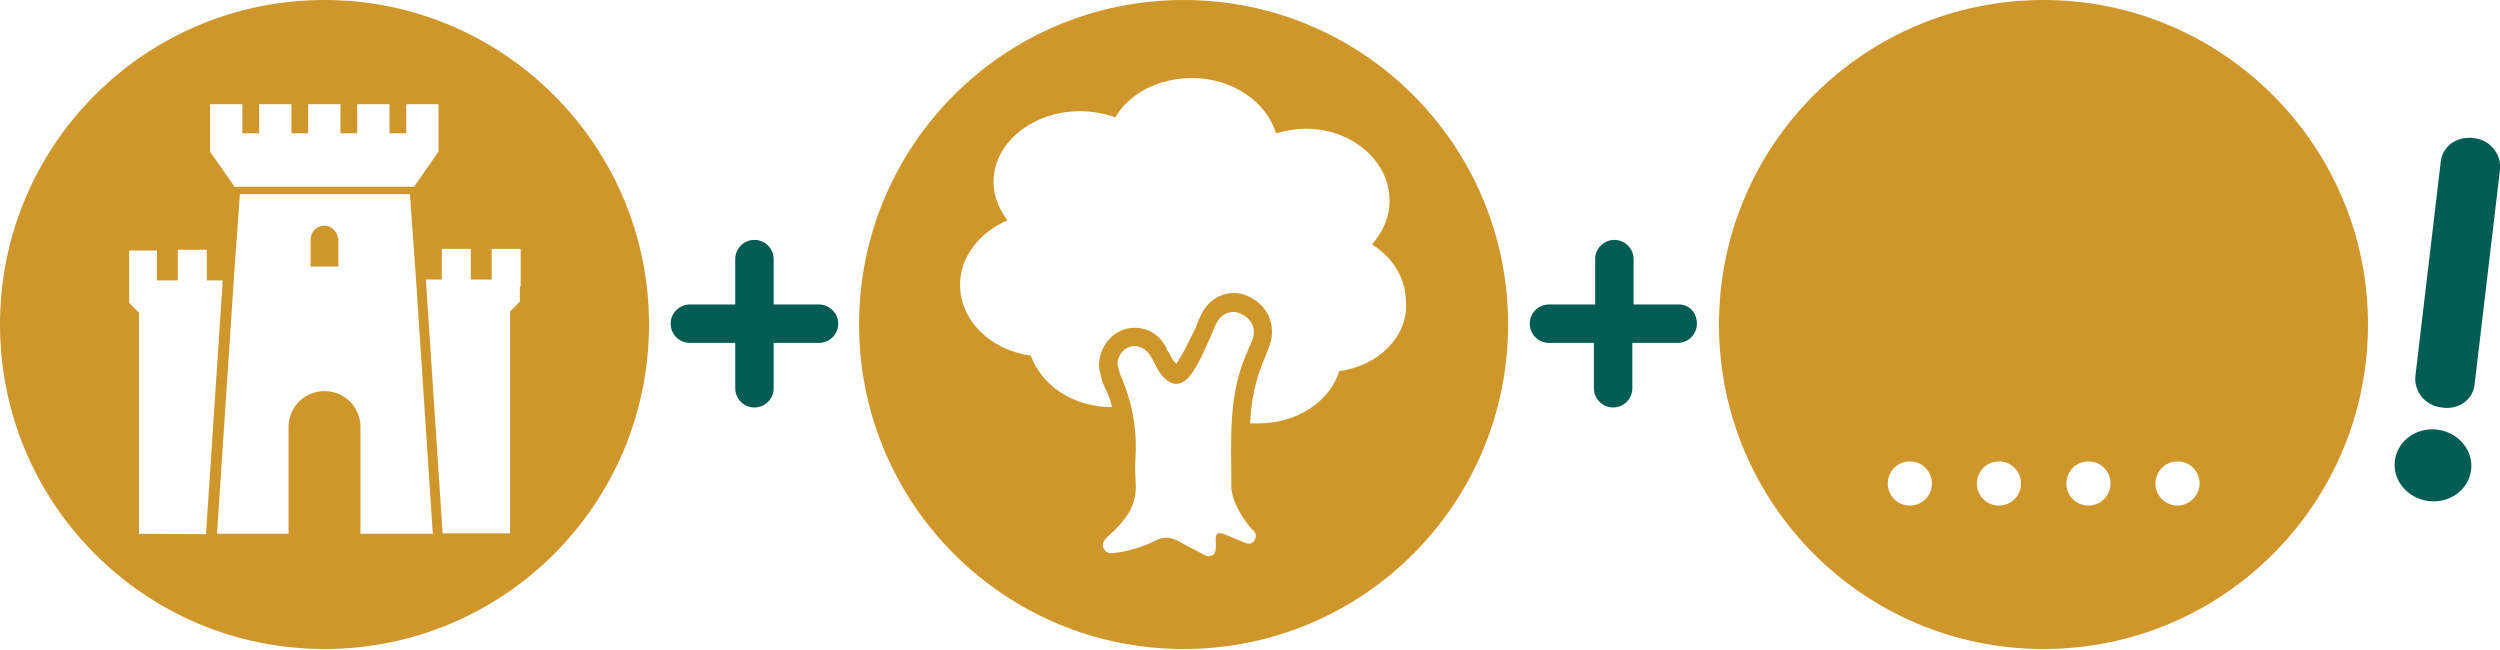
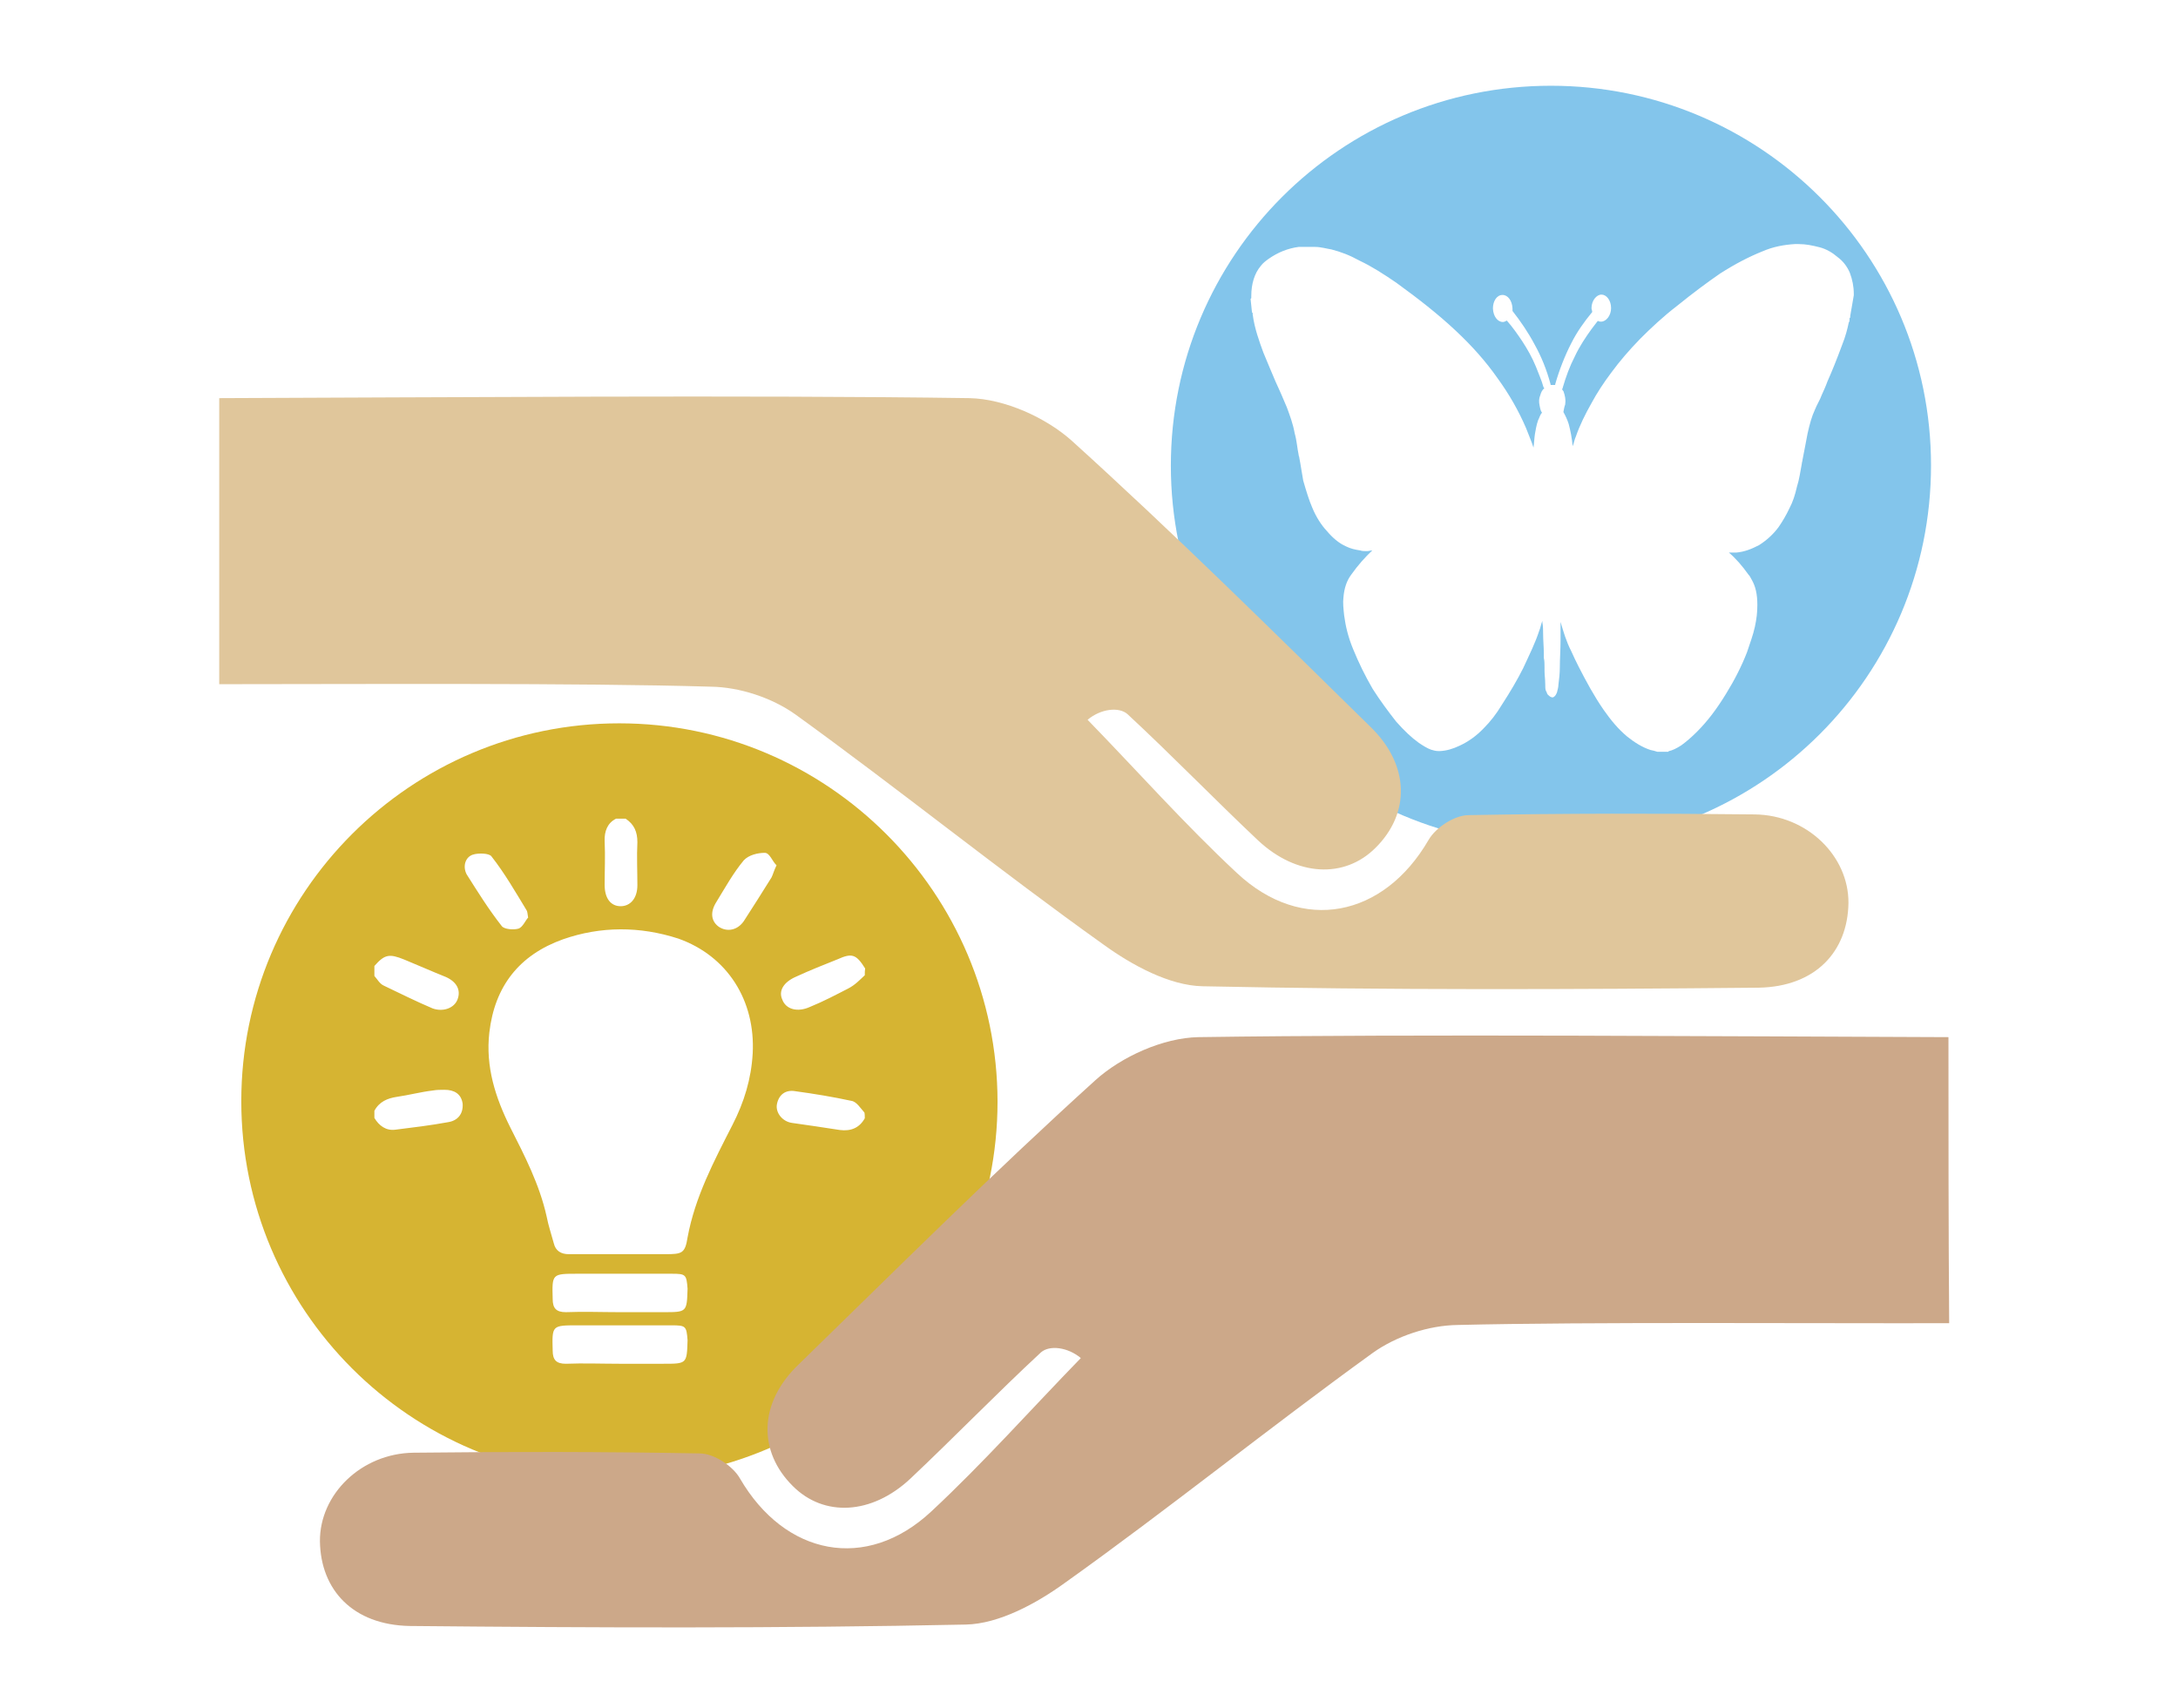
- <svg xmlns="http://www.w3.org/2000/svg" version="1.1" id="Layer_1" x="0px" y="0px" viewBox="0 316.7 611.7 158.8" enable-background="new 0 316.7 611.7 158.8" xml:space="preserve">
+ <svg xmlns="http://www.w3.org/2000/svg" version="1.1" id="Layer_3" x="0px" y="0px" viewBox="0 330.7 612 480" enable-background="new 0 330.7 612 480" xml:space="preserve">
+   <path fill="#83C5EB" d="M435.8,354.8c-59.1,0-106.8,47.8-106.8,106.8s48,106.7,106.8,106.7c59.1,0,106.8-47.8,106.8-106.8  S494.7,354.8,435.8,354.8z M519.9,419.5v0.2c0,0.2,0,0.4-0.2,0.4c0,0.2,0,0.4,0,0.5c0,0.2,0,0.5-0.2,0.7c-0.4,1.9-0.9,3.9-1.9,6.4  c-1.4,3.8-2.8,7.3-4.1,10.2c-0.5,1.4-1.1,2.7-1.6,3.8c-0.5,1.4-1.4,2.8-1.9,4.1c-0.9,1.9-1.5,4.1-2.1,6.8c-0.5,2.5-0.9,4.9-1.4,7.3  c0,0.4-0.2,0.7-0.2,1.1c-0.4,2.1-0.7,4.4-1.4,6.6c-0.5,2.2-1.1,4.1-2.1,6c-0.9,1.9-1.9,3.6-3,5.2c-1.6,2.2-3.6,3.9-5.5,5.1  c-2.1,1.1-4.1,1.9-6.4,2.1c-0.4,0-0.5,0-0.7,0c-0.5,0-0.9,0-1.4,0c1.9,1.6,3.8,3.8,5.5,6.2c0.4,0.4,0.5,0.7,0.9,1.4  c1.1,1.9,1.6,4.1,1.6,7.1c0,2.1-0.2,3.9-0.7,6.2c-0.5,2.3-1.4,4.7-2.2,7.1c-1.5,3.9-3.6,8-5.9,11.7c-2.7,4.4-5.2,7.7-8.2,10.7  c-1.5,1.5-3,2.8-4.4,3.8c-1.4,0.9-2.5,1.4-3.4,1.6c0,0-0.2,0-0.2,0.2h-0.1l0,0h-2.2l0,0c0,0,0,0-0.2,0c0,0,0,0-0.2,0s-0.2,0-0.4,0  c-0.5-0.2-1.4-0.4-1.9-0.5c-2.2-0.7-4.5-2.1-6.6-3.8c-2.5-2.1-4.5-4.5-6.6-7.5c-2.7-3.9-4.9-8-7-12.1c-0.7-1.4-1.4-2.8-2.1-4.4  c-1.4-2.7-2.2-5.5-3-8.2v0.2c0,1.4,0,2.5,0,3.8c0,0.4,0,0.7,0,1.1c0,2.7-0.2,5.2-0.2,7.7l0,0c0,1.6-0.2,3.4-0.4,4.9  c0,0.5-0.2,1.4-0.4,2.1c-0.3,0.7-0.5,1.1-1.1,1.4h-0.2c-0.5,0-0.9-0.4-1.4-0.9c-0.2-0.4-0.2-0.7-0.4-0.9c-0.2-0.5-0.2-1.1-0.2-1.9  c0-1.4-0.2-2.5-0.2-3.8c0-0.4,0-0.7,0-0.9c0-0.9,0-1.9-0.2-2.7c0-0.4,0-0.9,0-1.4c0-1.6-0.2-3.6-0.2-5.5c0-0.9,0-1.9-0.2-3  c0-0.2,0-0.4,0-0.5l0,0c-0.4,0.9-0.5,1.9-0.9,2.8c-1.1,3.4-2.7,6.6-4.5,10.5c-1.6,3.2-3.6,6.6-6,10.3c-1.5,2.5-3.2,4.7-5.1,6.6  c-2.1,2.2-4.4,3.8-6.8,4.9c-1.9,0.9-3.6,1.4-5.5,1.5c-0.2,0-0.2,0-0.4,0c-0.7,0-1.5-0.2-2.1-0.4c-1.1-0.4-2.2-1.1-3.4-1.9  c-2.1-1.5-4.1-3.4-6.4-6c-2.2-2.8-4.5-5.9-6.6-9.2c-2.2-3.8-3.9-7.3-5.5-11.2c-1.4-3.4-2.1-6.4-2.5-9.4c-0.2-1.9-0.4-3.6-0.2-5.1  c0.2-2.5,0.9-4.7,2.2-6.4c1.9-2.7,3.9-4.9,5.9-6.8c-0.5,0-0.9,0.2-1.5,0.2s-1.4,0-1.9-0.2c-1.4-0.2-2.7-0.5-3.9-1.1  c-2.1-0.9-3.9-2.5-5.5-4.4c-1.5-1.6-3-3.9-4.1-6.6c-0.9-2.1-1.6-4.4-2.5-7.5c-0.4-2.1-0.7-4.4-1.1-6.4c0-0.4-0.2-0.5-0.2-0.9  c-0.4-1.9-0.5-3.9-1.1-6c-0.5-2.8-1.4-5.1-2.2-7.3c-1.1-2.7-2.2-5.1-3.2-7.3c-0.9-2.2-2.2-5.1-3.4-8.1c-1.1-3-2.5-6.8-3-10.7  c0,0,0-0.2,0-0.4l-0.2-0.2l-0.4-3.8l0.2-0.2c0,0,0-0.2,0-0.4c0,0,0,0,0-0.2c0-3.4,0.9-6.4,2.7-8.5c0.5-0.7,1.4-1.4,2.1-1.9  c2.7-1.9,5.5-3,8.5-3.4h0.2h0.2l0,0h3.9l0,0h0.2h0.2c1.5,0,3.2,0.5,4.5,0.7c2.7,0.7,5.1,1.6,8,3.2c3.4,1.6,6.8,3.8,10.3,6.2  c6.2,4.5,11.7,8.8,16.6,13.4c4.7,4.4,8.5,8.7,11.8,13.4c3.2,4.4,5.9,9.1,8,14c0.7,1.9,1.5,3.6,2.1,5.5c0.2-1.4,0.2-2.5,0.4-3.8  c0.2-1.1,0.4-2.5,0.9-3.9c0.4-0.7,0.5-1.5,1.1-2.1c-0.4-0.5-0.5-1.1-0.7-2.1c-0.2-0.9-0.2-1.9,0.2-2.8c0.2-0.7,0.5-1.5,1.1-1.9  c0-0.2,0-0.2-0.2-0.4c-0.5-1.9-1.4-3.8-2.1-5.7c-1.1-2.7-2.5-5.1-3.8-7.1c-1.4-2.1-2.8-4.1-4.4-5.9c-0.4,0.2-0.7,0.4-1.1,0.4  c-1.5,0-2.7-1.6-2.8-3.8c0-2.1,1.1-3.8,2.7-3.8c1.5,0,2.7,1.6,2.8,3.8c0,0.2,0,0.5,0,0.7c2.2,2.8,4.4,6,6.2,9.4  c1.9,3.4,3.4,7.1,4.5,11.2v0.2l0,0c0.2,0,0.2,0,0.4,0c0.2,0,0.2,0,0.4,0s0.4,0,0.5,0v-0.2c1.1-3.9,2.7-8,4.5-11.5  c1.6-3.2,3.6-6,5.9-8.8c0-0.4-0.2-0.7-0.2-1.1c0-2.1,1.4-3.8,2.8-3.8s2.7,1.6,2.7,3.8c0,2.1-1.4,3.8-2.8,3.8c-0.4,0-0.5,0-0.9-0.2  l-0.2,0.2c-0.5,0.7-1.1,1.4-1.6,2.1c-1.6,2.2-3.4,4.9-4.7,7.7c-1.4,2.7-2.5,5.7-3.4,8.8c0,0.2,0,0.2-0.2,0.4l0,0  c0.2,0.2,0.2,0.4,0.4,0.5c0.5,1.4,0.7,2.5,0.5,3.8c-0.2,0.5-0.4,1.5-0.5,2.1l0,0c0.5,0.9,1.1,2.1,1.5,3.4c0.5,1.9,0.9,3.9,1.1,6.2  c0.4-0.9,0.5-1.9,0.9-2.7c1.1-3.2,2.7-6.4,4.4-9.4c1.5-2.8,3.4-5.7,5.5-8.5c2.5-3.4,5.1-6.4,8.2-9.6c3-3,6.4-6.2,10.3-9.2  c4.7-3.8,8.5-6.6,12.1-9.1c4.4-2.8,8.1-4.7,11.8-6.2c3.2-1.4,6.2-1.9,9.2-2.1c0.4,0,0.7,0,1.1,0c2.1,0,3.9,0.4,5.9,0.9  c1.9,0.5,3.6,1.5,5.1,2.8c1.5,1.1,2.7,2.7,3.4,4.4c0.7,1.9,1.1,3.8,1.1,5.9v0.2v0.2l0,0L519.9,419.5L519.9,419.5z" />
+   <g id="UZkkI3_2_">
+     <g>
+       <path fill="#E0C69B" d="M61.6,442.6c60.8-0.2,150-0.9,210.8,0c9.9,0.2,21.6,5.5,28.9,12.1c28.7,26,56.2,53.2,83.7,80.2    c11.2,10.8,11.3,24.4,1.5,34.1c-8.7,8.7-22.1,8.1-33-2.1c-12.4-11.7-24.2-23.9-36.7-35.5c-2.4-2.1-7.5-1.5-11.2,1.6    c14,14.4,27.4,29.5,42,43.1c18.3,17.1,41.2,12.4,53.8-9.3c2-3.5,7.3-7,11.3-7c26.8-0.5,53.6-0.5,80.4-0.2    c14.7,0.2,26.4,11.7,26.3,24.9c-0.2,13.7-9.3,23.5-25.2,23.8c-52.1,0.5-104.2,0.7-156.3-0.4c-9.3-0.2-19.8-5.9-27.8-11.7    c-29.3-20.9-57.4-43.6-86.6-64.7c-6.6-4.7-15.7-7.7-23.8-7.8c-36.5-1.1-101.5-0.7-138.1-0.7C61.6,496,61.6,469.5,61.6,442.6z" />
+     </g>
+   </g>
  <g>
-     <path fill="#015D53" d="M200.4,391.2h-11.1v-11.1c0-2.6-2.1-4.7-4.7-4.7s-4.7,2.1-4.7,4.7v11.1h-11.1c-2.6,0-4.7,2.1-4.7,4.7   s2.1,4.7,4.7,4.7h11.1v11.1c0,2.6,2.1,4.7,4.7,4.7s4.7-2.1,4.7-4.7v-11.1h11.1c2.6,0,4.7-2.1,4.7-4.7S202.9,391.2,200.4,391.2z" />
    <g>
-       <path fill="#CF972B" enable-background="new    " d="M79.4,371.9c-1.9,0-3.4,1.5-3.4,3.4v6.6h3.4h3.4v-6.6    C82.6,373.4,81.1,371.9,79.4,371.9z" />
-       <path fill="#CF972B" enable-background="new    " d="M79.4,316.7C35.5,316.7,0,352.2,0,396.1s35.5,79.4,79.4,79.4    s79.4-35.5,79.4-79.4S123.1,316.7,79.4,316.7z M51.4,342.2h7.9v7.1h4.1v-7.1h7.9v7.1h4.1v-7.1h7.9v7.1h4.1v-7.1h7.9v7.1h4.1v-7.1    h7.9v11.6l-6,8.6H79.4h-22l-6-8.6V342.2z M34,447.3v-53.7v-0.4l-2.4-2.4v-3.6V378h6.8v7.3h5.1v-7.5h7.1v7.5h3.9l-4.1,62.1    L34,447.3L34,447.3z M88.2,447.3v-26.1c0-4.9-3.9-8.8-8.8-8.8s-8.8,3.9-8.8,8.8v26.1H53.1l4.1-62.1l0,0l1.5-21h20.8h20.8l1.5,21    l0,0l4.1,62.1H88.2z M127.2,386.9v3.6l-2.4,2.4v0.4v53.9h-16.5l-4.1-62.1h3.9v-7.5h7.1v7.5h5.1v-7.5h7.1v9.2h-0.2V386.9z" />
+       <path fill="#D6B432" d="M174,534c-58.6,0-106.2,47.6-106.2,106.2S115.3,746.4,174,746.4s106.3-47.5,106.3-106.1    C280.2,581.7,232.6,534,174,534z M173.1,560.8c0.9,0,1.8,0,2.7,0c2.4,1.6,3.3,3.7,3.3,6.6c-0.2,4,0,8.1,0,12.1    c0,3.7-2,5.9-4.7,5.9s-4.5-2.1-4.5-6c0-4.2,0.2-8.1,0-12.3C169.8,564.3,170.7,562,173.1,560.8z M105.2,602.2    c2.9-3.3,4.2-3.5,8.4-1.8c3.9,1.6,7.7,3.3,11.7,4.9c3.1,1.4,4.2,3.7,3.3,6.2c-0.9,2.6-4.2,3.7-7.1,2.6c-4.7-2-9.1-4.2-13.7-6.4    c-1.1-0.5-1.8-1.8-2.6-2.7C105.2,604.1,105.2,603.1,105.2,602.2z M125.9,646.1c-4.9,0.9-9.9,1.5-14.7,2.1c-2.7,0.4-4.7-1.1-6-3.3    c0-0.7,0-1.4,0-2c1.4-2.6,3.7-3.5,6.2-3.9c3.5-0.5,6.8-1.4,10.2-1.8c1.1-0.2,2.1-0.2,3.3-0.2c2.7,0,4.7,1.1,5.1,3.9    C130.2,643.9,128.5,645.7,125.9,646.1z M132.9,570.9c1.5-0.5,4.6-0.4,5.2,0.5c3.7,4.7,6.8,10.1,9.9,15.2c0.2,0.4,0.2,0.7,0.4,2    c-0.7,0.7-1.5,2.7-2.7,3.1c-1.4,0.4-4,0.2-4.7-0.7c-3.7-4.7-6.8-9.7-9.9-14.6C129.9,574,130.9,571.5,132.9,570.9z M186.4,714    c-4.2,0-8.1,0-12.4,0c-4.9,0-10.1-0.2-15,0c-2.7,0-3.7-1.1-3.7-3.7c-0.2-7.1-0.2-7.1,7-7.1c8.7,0,17.7,0,26.4,0    c4,0,4.2,0.2,4.5,4.2C193,714,193,714,186.4,714z M186.4,699.5c-4.2,0-8.1,0-12.4,0c-4.9,0-10.1-0.2-15,0c-2.7,0-3.7-1.1-3.7-3.7    c-0.2-7.1-0.2-7.1,7-7.1c8.7,0,17.7,0,26.4,0c4,0,4.2,0.2,4.5,4.2C193,699.5,193,699.5,186.4,699.5z M211.5,626.8    c-0.4,7.1-2.4,13.7-5.7,20.1c-5.2,10.2-10.5,20.2-12.6,31.6c-0.7,4.5-1.6,4.7-6.2,4.7c-4.2,0-8.6,0-12.6,0c-4.9,0-9.7,0-14.6,0    c-2.1,0-3.7-0.9-4.2-3.1c-0.7-2.6-1.5-4.9-2-7.5c-2-9-6.2-17.1-10.2-25c-4.2-8.4-7-17.1-5.9-26.7c1.5-13,8.4-21.8,20.7-26.2    c10.6-3.7,21.6-3.7,32.4-0.2C204.4,599.4,212.3,611.9,211.5,626.8z M216.8,577.3c-2.6,4.2-5.1,8.1-7.8,12.3    c-1.8,2.6-4.7,3.1-7,1.6c-2.1-1.5-2.6-4-0.7-7c2.4-3.9,4.7-8.1,7.7-11.7c1.4-1.5,3.9-2.1,5.9-2.1c1.4,0,2.1,2.4,3.3,3.5    C217.5,575.3,217.2,576.5,216.8,577.3z M243,645c-1.5,2.7-3.9,3.7-7,3.3c-4.6-0.7-9.1-1.4-13.5-2c-2.7-0.4-4.6-2.9-4.2-5.2    c0.5-2.7,2.4-4.2,5.2-3.7c5.2,0.7,10.6,1.6,15.7,2.7c1.5,0.2,2.6,2.1,3.7,3.3C243,643.8,243,644.5,243,645z M243,604.8    c-1.5,1.4-2.7,2.7-4.6,3.7c-3.5,1.8-7.1,3.7-10.8,5.2c-3.5,1.6-6.8,0.7-7.8-2.1c-1.1-2.4,0.4-4.9,3.9-6.4    c3.9-1.8,7.7-3.3,11.7-4.9c4-1.8,5.2-1.4,7.7,2.6C243,603.5,243,604.1,243,604.8z" />
    </g>
-     <path fill="#015D53" d="M410.8,391.2h-11.1v-11.1c0-2.6-2.1-4.7-4.7-4.7s-4.7,2.1-4.7,4.7v11.1H379c-2.6,0-4.7,2.1-4.7,4.7   s2.1,4.7,4.7,4.7h11v11.1c0,2.6,2.1,4.7,4.7,4.7s4.7-2.1,4.7-4.7v-11.1h11.1c2.6,0,4.7-2.1,4.7-4.7S413.4,391.2,410.8,391.2z" />
-     <path fill="#CF972B" enable-background="new    " d="M289.6,316.7c-43.9,0-79.4,35.5-79.4,79.4s35.5,79.4,79.4,79.4   S369,440,369,396.1S333.5,316.7,289.6,316.7z M307,448.8c-0.6,1.1-1.5,1.1-2.6,0.6c-1.3-0.6-2.8-1.1-4.1-1.7   c-2.6-1.1-3-0.6-2.8,2.1c0,0,0,0,0,0.2c0.2,2.4-1.1,3.4-3,2.4c-1.9-1.1-4.1-2.1-6-3.2s-3.9-1.3-5.8-0.2c-3.2,1.5-6.4,2.6-10.1,3   c-1.1,0.2-1.9,0-2.6-1.1c-0.4-1.1,0-1.9,0.9-2.8c1.3-1.1,2.6-2.4,3.6-3.6c2.4-2.8,3.6-5.8,3.4-9.4c-0.2-2.6-0.2-5.1,0-7.9   c0.2-6.4-1.1-12.6-3.6-18.4c-0.4-0.9-0.6-1.9-0.9-3c0.2-3,2.6-4.9,5.1-4.3c1.5,0.4,2.4,1.3,3.2,2.6c0.6,1.1,1.1,2.1,1.7,3.2   c2.8,4.3,5.8,4.5,8.6,0.2c1.7-2.6,3-5.8,4.3-8.6c0.4-1.1,0.9-2.4,1.5-3.4c1.3-2.4,4.1-3.2,6.4-1.7c2.4,1.3,3.2,3.9,2.1,6.4   c-0.2,0.6-0.6,1.3-0.9,2.1c-5.1,10.9-4.1,22.5-4.1,34v0.2c0.6,3.6,2.6,6.8,4.9,9.6C307.2,446.8,307.6,447.7,307,448.8z    M327.7,407.5c-2.4,7.5-10.3,12.8-19.9,12.8c-0.6,0-1.3,0-1.9,0c0.2-5.6,1.3-10.9,3.6-16.1c0.2-0.4,0.4-1.1,0.6-1.5   c0-0.2,0.2-0.4,0.2-0.6c2.1-4.7,0.6-9.8-3.9-12.4c-1.5-0.9-3-1.3-4.5-1.3c-3.2,0-6,1.7-7.7,4.7c-0.4,0.9-0.9,1.7-1.1,2.4   c-0.2,0.4-0.4,0.9-0.4,1.1c-0.4,0.9-0.9,1.7-1.3,2.6c-0.9,1.9-1.9,3.9-3,5.6c-0.2,0.4-0.4,0.6-0.6,0.9c-0.2-0.2-0.4-0.4-0.9-1.1   c-0.4-0.6-0.6-1.3-1.1-1.9c-0.2-0.2-0.4-0.6-0.4-0.9c-1.7-3.2-4.3-4.5-6-4.7c-0.6-0.2-1.3-0.2-1.9-0.2c-4.5,0-8.3,3.9-8.6,8.8v0.9   l0.2,0.9c0,0.2,0.2,0.4,0.2,0.9c0.2,0.9,0.4,1.9,0.9,2.8c0.9,1.7,1.5,3.4,1.9,5.1c0,0,0,0-0.2,0c-9.4,0-17.1-5.4-19.7-12.6   c-9.8-1.3-17.3-8.6-17.3-17.3c0-6.8,4.7-12.8,11.6-15.8c-2.1-2.8-3.4-6-3.4-9.4c0-9.6,9.6-17.3,21.2-17.3c3,0,6,0.6,8.6,1.5   c3.4-5.8,10.5-9.6,18.8-9.6c9.8,0,18.2,5.8,20.5,13.5c2.4-0.6,4.7-1.1,7.3-1.1c11.3,0,20.5,7.9,20.5,17.6c0,4.1-1.7,7.7-4.3,10.7   c5.1,3.2,8.3,8.3,8.3,14.1C344.6,398.9,337.4,406.2,327.7,407.5z" />
-     <path fill="#CF972B" enable-background="new    " d="M500,316.7c-43.9,0-79.4,35.5-79.4,79.4s35.5,79.4,79.4,79.4   s79.4-35.5,79.4-79.4S543.7,316.7,500,316.7z M467.3,440.4c-3,0-5.4-2.4-5.4-5.4s2.4-5.4,5.4-5.4s5.4,2.4,5.4,5.4   S470.3,440.4,467.3,440.4z M489.1,440.4c-3,0-5.4-2.4-5.4-5.4s2.4-5.4,5.4-5.4s5.4,2.4,5.4,5.4S492.1,440.4,489.1,440.4z    M511,440.4c-3,0-5.4-2.4-5.4-5.4s2.4-5.4,5.4-5.4s5.4,2.4,5.4,5.4S514,440.4,511,440.4z M532.8,440.4c-3,0-5.4-2.4-5.4-5.4   s2.4-5.4,5.4-5.4s5.4,2.4,5.4,5.4S535.6,440.4,532.8,440.4z" />
-     <path fill="#015D53" d="M597.4,416.4c-4.1-0.4-6.8-4.1-6.4-7.7l6.2-52.4c0.4-3.9,4.1-6.4,8.1-5.8c4.1,0.4,6.8,4.1,6.4,7.7   l-6.2,52.4C605.2,414.5,601.5,417.1,597.4,416.4z" />
-     <ellipse transform="matrix(-0.9918 -0.1278 0.1278 -0.9918 1130.691 933.709)" fill="#015D53" cx="595.3" cy="430.6" rx="9.4" ry="8.8" />
  </g>
+   <g id="UZkkI3_1_">
+     <g>
+       <path fill="#CCA889" d="M547.5,622.2c-60.8-0.2-150-0.9-210.8,0c-9.9,0.2-21.6,5.5-28.9,12.1c-28.5,25.8-55.9,53.1-83.5,80    c-11.2,10.8-11.3,24.4-1.5,34.1c8.7,8.7,22.1,8.1,33-2.1c12.4-11.7,24.2-23.9,36.7-35.5c2.4-2.1,7.5-1.5,11.2,1.6    c-14,14.4-27.4,29.5-42,43.1c-18.3,17.1-41.2,12.4-53.8-9.3c-2-3.5-7.3-7-11.3-7c-26.8-0.5-53.6-0.5-80.4-0.2    c-14.7,0.2-26.4,11.7-26.3,24.9c0.2,13.7,9.3,23.5,25.2,23.8c52.1,0.5,104.2,0.7,156.3-0.4c9.3-0.2,19.8-5.9,27.8-11.7    c29.3-20.9,57.4-43.6,86.6-64.7c6.6-4.7,15.7-7.7,23.8-7.8c36.5-0.9,101.5-0.4,138.1-0.5C547.5,675.8,547.5,648.8,547.5,622.2z" />
+     </g>
+   </g>
+   <rect y="330.7" fill="none" width="612" height="480" />
</svg>
